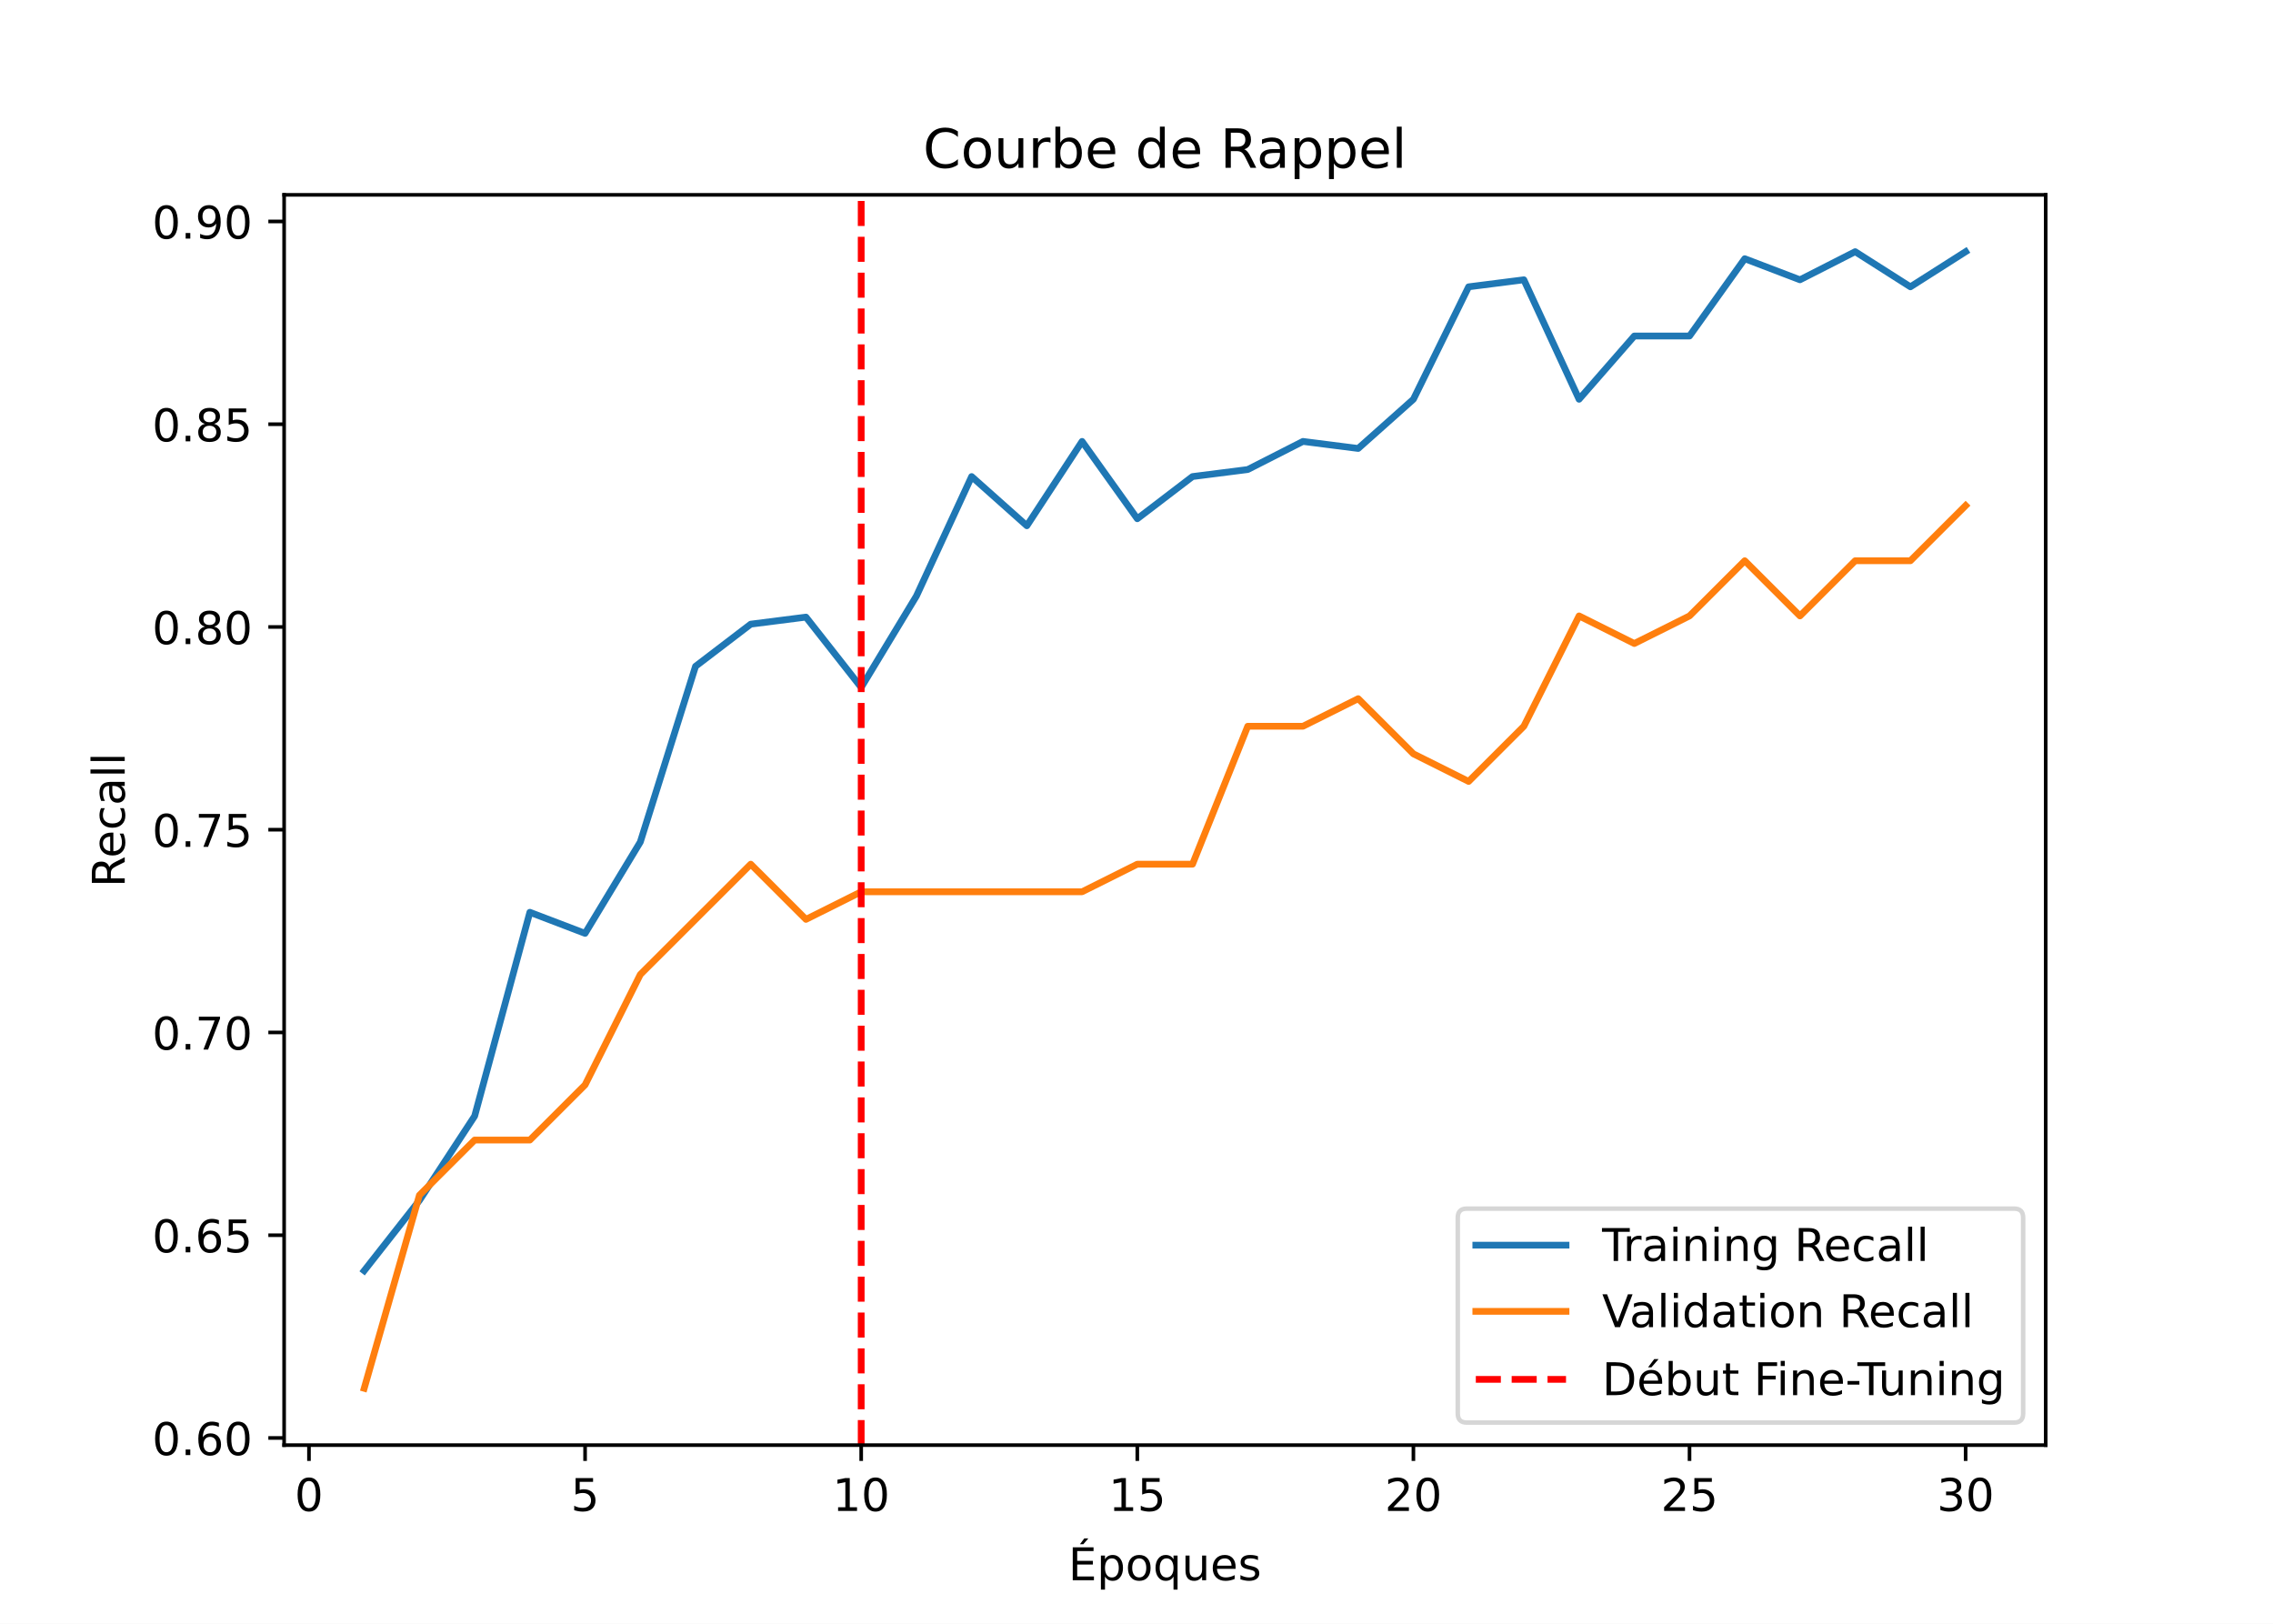
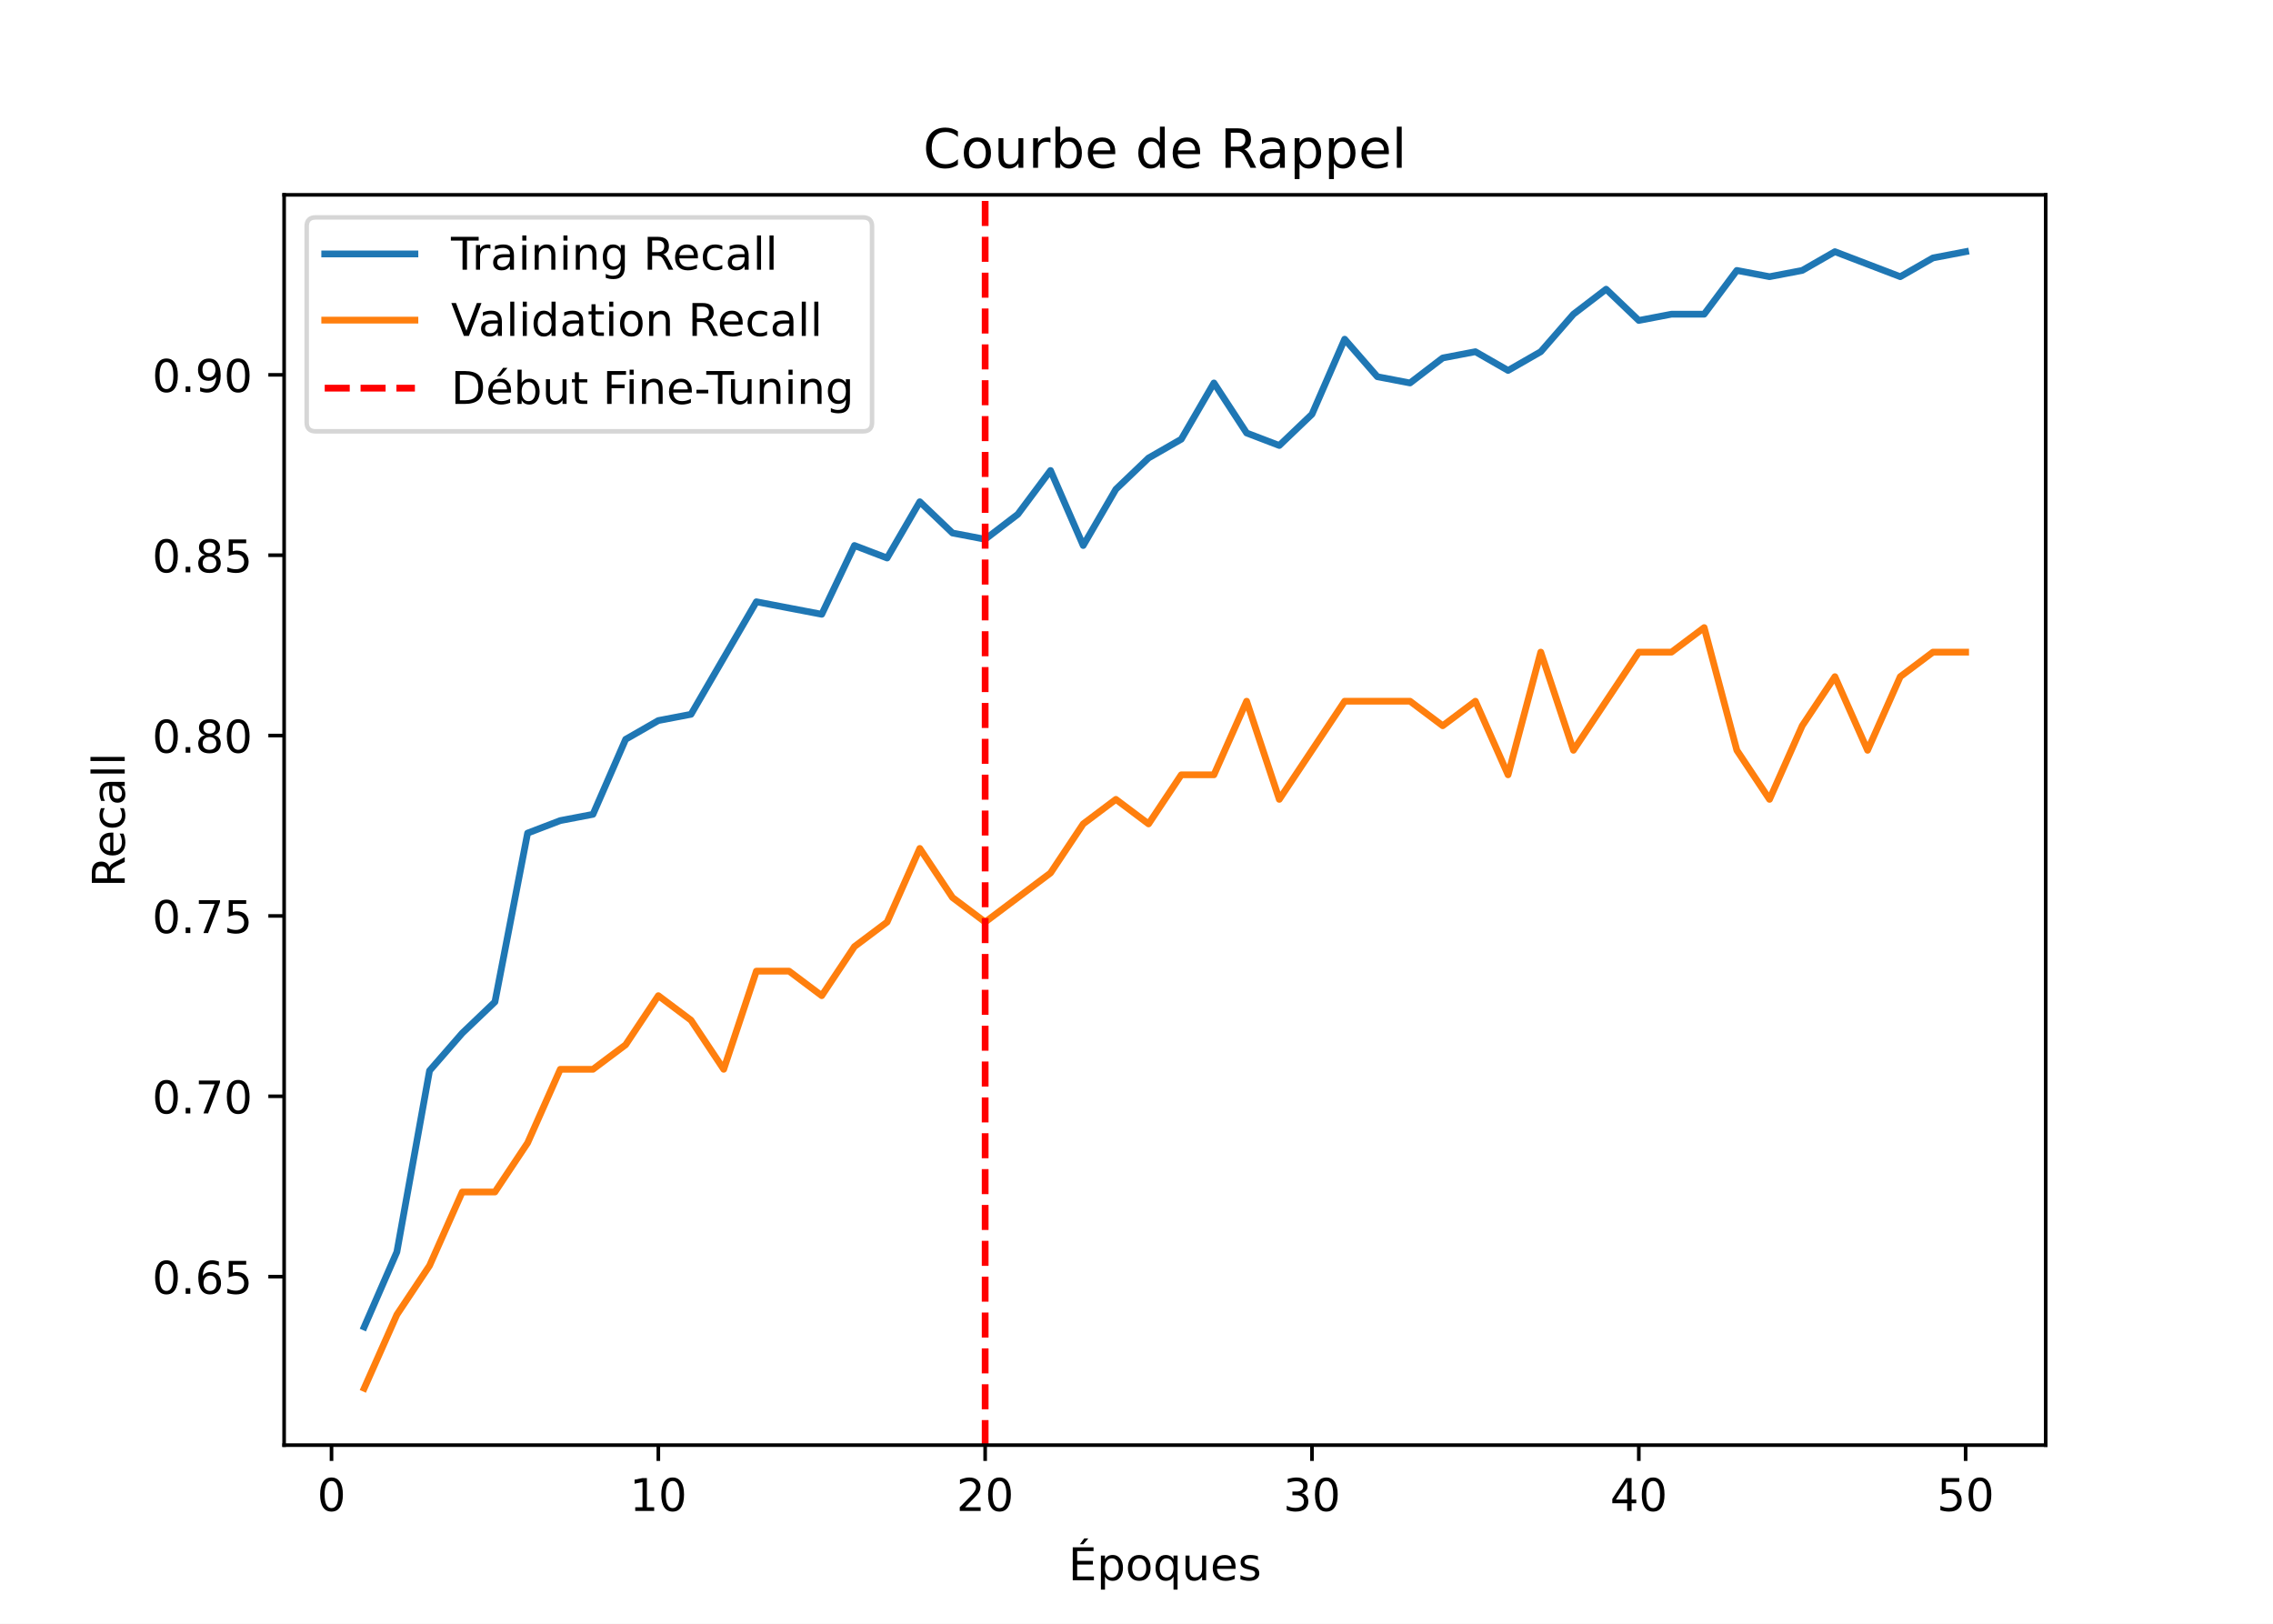
<svg xmlns="http://www.w3.org/2000/svg" xmlns:xlink="http://www.w3.org/1999/xlink" width="504pt" height="360pt" viewBox="0 0 504 360" version="1.1">
  <defs>
    <style type="text/css">*{stroke-linejoin: round; stroke-linecap: butt}</style>
  </defs>
  <g id="figure_1">
    <g id="patch_1">
      <path d="M 0 360  L 504 360  L 504 0  L 0 0  z " style="fill: #ffffff" />
    </g>
    <g id="axes_1">
      <g id="patch_2">
        <path d="M 63 320.4  L 453.6 320.4  L 453.6 43.2  L 63 43.2  z " style="fill: #ffffff" />
      </g>
      <g id="matplotlib.axis_1">
        <g id="xtick_1">
          <g id="line2d_1">
            <defs>
-               <path id="m2c946a1735" d="M 0 0  L 0 3.5  " style="stroke: #000000; stroke-width: 0.8" />
-             </defs>
-             <g>
-               <use xlink:href="#m2c946a1735" x="68.51" y="320.4" style="stroke: #000000; stroke-width: 0.8" />
+               <path id="mebde746420" d="M 0 0  L 0 3.5  " style="stroke: #000000; stroke-width: 0.8" />
+             </defs>
+             <g>
+               <use xlink:href="#mebde746420" x="73.508" y="320.4" style="stroke: #000000; stroke-width: 0.8" />
            </g>
          </g>
          <g id="text_1">
-             <g transform="translate(65.32878 334.9984) scale(0.1 -0.1)">
+             <g transform="translate(70.32654 334.9984) scale(0.1 -0.1)">
              <defs>
                <path id="DejaVuSans-30" d="M 2034 4250  Q 1547 4250 1301 3770  Q 1056 3291 1056 2328  Q 1056 1369 1301 889  Q 1547 409 2034 409  Q 2525 409 2770 889  Q 3016 1369 3016 2328  Q 3016 3291 2770 3770  Q 2525 4250 2034 4250  z M 2034 4750  Q 2819 4750 3233 4129  Q 3647 3509 3647 2328  Q 3647 1150 3233 529  Q 2819 -91 2034 -91  Q 1250 -91 836 529  Q 422 1150 422 2328  Q 422 3509 836 4129  Q 1250 4750 2034 4750  z " transform="scale(0.015625)" />
              </defs>
              <use xlink:href="#DejaVuSans-30" />
            </g>
          </g>
        </g>
        <g id="xtick_2">
          <g id="line2d_2">
            <g>
-               <use xlink:href="#m2c946a1735" x="129.733" y="320.4" style="stroke: #000000; stroke-width: 0.8" />
+               <use xlink:href="#mebde746420" x="145.975" y="320.4" style="stroke: #000000; stroke-width: 0.8" />
            </g>
          </g>
          <g id="text_2">
-             <g transform="translate(126.5514 334.9984) scale(0.1 -0.1)">
-               <defs>
-                 <path id="DejaVuSans-35" d="M 691 4666  L 3169 4666  L 3169 4134  L 1269 4134  L 1269 2991  Q 1406 3038 1543 3061  Q 1681 3084 1819 3084  Q 2600 3084 3056 2656  Q 3513 2228 3513 1497  Q 3513 744 3044 326  Q 2575 -91 1722 -91  Q 1428 -91 1123 -41  Q 819 9 494 109  L 494 744  Q 775 591 1075 516  Q 1375 441 1709 441  Q 2250 441 2565 725  Q 2881 1009 2881 1497  Q 2881 1984 2565 2268  Q 2250 2553 1709 2553  Q 1456 2553 1204 2497  Q 953 2441 691 2322  L 691 4666  z " transform="scale(0.015625)" />
-               </defs>
-               <use xlink:href="#DejaVuSans-35" />
+             <g transform="translate(139.6128 334.9984) scale(0.1 -0.1)">
+               <defs>
+                 <path id="DejaVuSans-31" d="M 794 531  L 1825 531  L 1825 4091  L 703 3866  L 703 4441  L 1819 4666  L 2450 4666  L 2450 531  L 3481 531  L 3481 0  L 794 0  L 794 531  z " transform="scale(0.015625)" />
+               </defs>
+               <use xlink:href="#DejaVuSans-31" />
+               <use xlink:href="#DejaVuSans-30" x="63.623" />
            </g>
          </g>
        </g>
        <g id="xtick_3">
          <g id="line2d_3">
            <g>
-               <use xlink:href="#m2c946a1735" x="190.955" y="320.4" style="stroke: #000000; stroke-width: 0.8" />
+               <use xlink:href="#mebde746420" x="218.443" y="320.4" style="stroke: #000000; stroke-width: 0.8" />
            </g>
          </g>
          <g id="text_3">
-             <g transform="translate(184.5927 334.9984) scale(0.1 -0.1)">
-               <defs>
-                 <path id="DejaVuSans-31" d="M 794 531  L 1825 531  L 1825 4091  L 703 3866  L 703 4441  L 1819 4666  L 2450 4666  L 2450 531  L 3481 531  L 3481 0  L 794 0  L 794 531  z " transform="scale(0.015625)" />
-               </defs>
-               <use xlink:href="#DejaVuSans-31" />
+             <g transform="translate(212.0804 334.9984) scale(0.1 -0.1)">
+               <defs>
+                 <path id="DejaVuSans-32" d="M 1228 531  L 3431 531  L 3431 0  L 469 0  L 469 531  Q 828 903 1448 1529  Q 2069 2156 2228 2338  Q 2531 2678 2651 2914  Q 2772 3150 2772 3378  Q 2772 3750 2511 3984  Q 2250 4219 1831 4219  Q 1534 4219 1204 4116  Q 875 4013 500 3803  L 500 4441  Q 881 4594 1212 4672  Q 1544 4750 1819 4750  Q 2544 4750 2975 4387  Q 3406 4025 3406 3419  Q 3406 3131 3298 2873  Q 3191 2616 2906 2266  Q 2828 2175 2409 1742  Q 1991 1309 1228 531  z " transform="scale(0.015625)" />
+               </defs>
+               <use xlink:href="#DejaVuSans-32" />
              <use xlink:href="#DejaVuSans-30" x="63.623" />
            </g>
          </g>
        </g>
        <g id="xtick_4">
          <g id="line2d_4">
            <g>
-               <use xlink:href="#m2c946a1735" x="252.178" y="320.4" style="stroke: #000000; stroke-width: 0.8" />
+               <use xlink:href="#mebde746420" x="290.91" y="320.4" style="stroke: #000000; stroke-width: 0.8" />
            </g>
          </g>
          <g id="text_4">
-             <g transform="translate(245.8152 334.9984) scale(0.1 -0.1)">
-               <use xlink:href="#DejaVuSans-31" />
-               <use xlink:href="#DejaVuSans-35" x="63.623" />
+             <g transform="translate(284.5479 334.9984) scale(0.1 -0.1)">
+               <defs>
+                 <path id="DejaVuSans-33" d="M 2597 2516  Q 3050 2419 3304 2112  Q 3559 1806 3559 1356  Q 3559 666 3084 287  Q 2609 -91 1734 -91  Q 1441 -91 1130 -33  Q 819 25 488 141  L 488 750  Q 750 597 1062 519  Q 1375 441 1716 441  Q 2309 441 2620 675  Q 2931 909 2931 1356  Q 2931 1769 2642 2001  Q 2353 2234 1838 2234  L 1294 2234  L 1294 2753  L 1863 2753  Q 2328 2753 2575 2939  Q 2822 3125 2822 3475  Q 2822 3834 2567 4026  Q 2313 4219 1838 4219  Q 1578 4219 1281 4162  Q 984 4106 628 3988  L 628 4550  Q 988 4650 1302 4700  Q 1616 4750 1894 4750  Q 2613 4750 3031 4423  Q 3450 4097 3450 3541  Q 3450 3153 3228 2886  Q 3006 2619 2597 2516  z " transform="scale(0.015625)" />
+               </defs>
+               <use xlink:href="#DejaVuSans-33" />
+               <use xlink:href="#DejaVuSans-30" x="63.623" />
            </g>
          </g>
        </g>
        <g id="xtick_5">
          <g id="line2d_5">
            <g>
-               <use xlink:href="#m2c946a1735" x="313.4" y="320.4" style="stroke: #000000; stroke-width: 0.8" />
+               <use xlink:href="#mebde746420" x="363.378" y="320.4" style="stroke: #000000; stroke-width: 0.8" />
            </g>
          </g>
          <g id="text_5">
-             <g transform="translate(307.0378 334.9984) scale(0.1 -0.1)">
-               <defs>
-                 <path id="DejaVuSans-32" d="M 1228 531  L 3431 531  L 3431 0  L 469 0  L 469 531  Q 828 903 1448 1529  Q 2069 2156 2228 2338  Q 2531 2678 2651 2914  Q 2772 3150 2772 3378  Q 2772 3750 2511 3984  Q 2250 4219 1831 4219  Q 1534 4219 1204 4116  Q 875 4013 500 3803  L 500 4441  Q 881 4594 1212 4672  Q 1544 4750 1819 4750  Q 2544 4750 2975 4387  Q 3406 4025 3406 3419  Q 3406 3131 3298 2873  Q 3191 2616 2906 2266  Q 2828 2175 2409 1742  Q 1991 1309 1228 531  z " transform="scale(0.015625)" />
-               </defs>
-               <use xlink:href="#DejaVuSans-32" />
+             <g transform="translate(357.0154 334.9984) scale(0.1 -0.1)">
+               <defs>
+                 <path id="DejaVuSans-34" d="M 2419 4116  L 825 1625  L 2419 1625  L 2419 4116  z M 2253 4666  L 3047 4666  L 3047 1625  L 3713 1625  L 3713 1100  L 3047 1100  L 3047 0  L 2419 0  L 2419 1100  L 313 1100  L 313 1709  L 2253 4666  z " transform="scale(0.015625)" />
+               </defs>
+               <use xlink:href="#DejaVuSans-34" />
              <use xlink:href="#DejaVuSans-30" x="63.623" />
            </g>
          </g>
        </g>
        <g id="xtick_6">
          <g id="line2d_6">
            <g>
-               <use xlink:href="#m2c946a1735" x="374.623" y="320.4" style="stroke: #000000; stroke-width: 0.8" />
+               <use xlink:href="#mebde746420" x="435.845" y="320.4" style="stroke: #000000; stroke-width: 0.8" />
            </g>
          </g>
          <g id="text_6">
-             <g transform="translate(368.2604 334.9984) scale(0.1 -0.1)">
-               <use xlink:href="#DejaVuSans-32" />
-               <use xlink:href="#DejaVuSans-35" x="63.623" />
-             </g>
-           </g>
-         </g>
-         <g id="xtick_7">
-           <g id="line2d_7">
-             <g>
-               <use xlink:href="#m2c946a1735" x="435.845" y="320.4" style="stroke: #000000; stroke-width: 0.8" />
-             </g>
-           </g>
-           <g id="text_7">
            <g transform="translate(429.483 334.9984) scale(0.1 -0.1)">
              <defs>
-                 <path id="DejaVuSans-33" d="M 2597 2516  Q 3050 2419 3304 2112  Q 3559 1806 3559 1356  Q 3559 666 3084 287  Q 2609 -91 1734 -91  Q 1441 -91 1130 -33  Q 819 25 488 141  L 488 750  Q 750 597 1062 519  Q 1375 441 1716 441  Q 2309 441 2620 675  Q 2931 909 2931 1356  Q 2931 1769 2642 2001  Q 2353 2234 1838 2234  L 1294 2234  L 1294 2753  L 1863 2753  Q 2328 2753 2575 2939  Q 2822 3125 2822 3475  Q 2822 3834 2567 4026  Q 2313 4219 1838 4219  Q 1578 4219 1281 4162  Q 984 4106 628 3988  L 628 4550  Q 988 4650 1302 4700  Q 1616 4750 1894 4750  Q 2613 4750 3031 4423  Q 3450 4097 3450 3541  Q 3450 3153 3228 2886  Q 3006 2619 2597 2516  z " transform="scale(0.015625)" />
-               </defs>
-               <use xlink:href="#DejaVuSans-33" />
+                 <path id="DejaVuSans-35" d="M 691 4666  L 3169 4666  L 3169 4134  L 1269 4134  L 1269 2991  Q 1406 3038 1543 3061  Q 1681 3084 1819 3084  Q 2600 3084 3056 2656  Q 3513 2228 3513 1497  Q 3513 744 3044 326  Q 2575 -91 1722 -91  Q 1428 -91 1123 -41  Q 819 9 494 109  L 494 744  Q 775 591 1075 516  Q 1375 441 1709 441  Q 2250 441 2565 725  Q 2881 1009 2881 1497  Q 2881 1984 2565 2268  Q 2250 2553 1709 2553  Q 1456 2553 1204 2497  Q 953 2441 691 2322  L 691 4666  z " transform="scale(0.015625)" />
+               </defs>
+               <use xlink:href="#DejaVuSans-35" />
              <use xlink:href="#DejaVuSans-30" x="63.623" />
            </g>
          </g>
        </g>
-         <g id="text_8">
+         <g id="text_7">
          <g transform="translate(236.8828 350.3516) scale(0.1 -0.1)">
            <defs>
              <path id="DejaVuSans-c9" d="M 628 4666  L 3578 4666  L 3578 4134  L 1259 4134  L 1259 2753  L 3481 2753  L 3481 2222  L 1259 2222  L 1259 531  L 3634 531  L 3634 0  L 628 0  L 628 4666  z M 2266 5935  L 2844 5935  L 2131 5110  L 1653 5110  L 2266 5935  z " transform="scale(0.015625)" />
              <path id="DejaVuSans-70" d="M 1159 525  L 1159 -1331  L 581 -1331  L 581 3500  L 1159 3500  L 1159 2969  Q 1341 3281 1617 3432  Q 1894 3584 2278 3584  Q 2916 3584 3314 3078  Q 3713 2572 3713 1747  Q 3713 922 3314 415  Q 2916 -91 2278 -91  Q 1894 -91 1617 61  Q 1341 213 1159 525  z M 3116 1747  Q 3116 2381 2855 2742  Q 2594 3103 2138 3103  Q 1681 3103 1420 2742  Q 1159 2381 1159 1747  Q 1159 1113 1420 752  Q 1681 391 2138 391  Q 2594 391 2855 752  Q 3116 1113 3116 1747  z " transform="scale(0.015625)" />
              <path id="DejaVuSans-6f" d="M 1959 3097  Q 1497 3097 1228 2736  Q 959 2375 959 1747  Q 959 1119 1226 758  Q 1494 397 1959 397  Q 2419 397 2687 759  Q 2956 1122 2956 1747  Q 2956 2369 2687 2733  Q 2419 3097 1959 3097  z M 1959 3584  Q 2709 3584 3137 3096  Q 3566 2609 3566 1747  Q 3566 888 3137 398  Q 2709 -91 1959 -91  Q 1206 -91 779 398  Q 353 888 353 1747  Q 353 2609 779 3096  Q 1206 3584 1959 3584  z " transform="scale(0.015625)" />
              <path id="DejaVuSans-71" d="M 947 1747  Q 947 1113 1208 752  Q 1469 391 1925 391  Q 2381 391 2643 752  Q 2906 1113 2906 1747  Q 2906 2381 2643 2742  Q 2381 3103 1925 3103  Q 1469 3103 1208 2742  Q 947 2381 947 1747  z M 2906 525  Q 2725 213 2448 61  Q 2172 -91 1784 -91  Q 1150 -91 751 415  Q 353 922 353 1747  Q 353 2572 751 3078  Q 1150 3584 1784 3584  Q 2172 3584 2448 3432  Q 2725 3281 2906 2969  L 2906 3500  L 3481 3500  L 3481 -1331  L 2906 -1331  L 2906 525  z " transform="scale(0.015625)" />
              <path id="DejaVuSans-75" d="M 544 1381  L 544 3500  L 1119 3500  L 1119 1403  Q 1119 906 1312 657  Q 1506 409 1894 409  Q 2359 409 2629 706  Q 2900 1003 2900 1516  L 2900 3500  L 3475 3500  L 3475 0  L 2900 0  L 2900 538  Q 2691 219 2414 64  Q 2138 -91 1772 -91  Q 1169 -91 856 284  Q 544 659 544 1381  z M 1991 3584  L 1991 3584  z " transform="scale(0.015625)" />
              <path id="DejaVuSans-65" d="M 3597 1894  L 3597 1613  L 953 1613  Q 991 1019 1311 708  Q 1631 397 2203 397  Q 2534 397 2845 478  Q 3156 559 3463 722  L 3463 178  Q 3153 47 2828 -22  Q 2503 -91 2169 -91  Q 1331 -91 842 396  Q 353 884 353 1716  Q 353 2575 817 3079  Q 1281 3584 2069 3584  Q 2775 3584 3186 3129  Q 3597 2675 3597 1894  z M 3022 2063  Q 3016 2534 2758 2815  Q 2500 3097 2075 3097  Q 1594 3097 1305 2825  Q 1016 2553 972 2059  L 3022 2063  z " transform="scale(0.015625)" />
              <path id="DejaVuSans-73" d="M 2834 3397  L 2834 2853  Q 2591 2978 2328 3040  Q 2066 3103 1784 3103  Q 1356 3103 1142 2972  Q 928 2841 928 2578  Q 928 2378 1081 2264  Q 1234 2150 1697 2047  L 1894 2003  Q 2506 1872 2764 1633  Q 3022 1394 3022 966  Q 3022 478 2636 193  Q 2250 -91 1575 -91  Q 1294 -91 989 -36  Q 684 19 347 128  L 347 722  Q 666 556 975 473  Q 1284 391 1588 391  Q 1994 391 2212 530  Q 2431 669 2431 922  Q 2431 1156 2273 1281  Q 2116 1406 1581 1522  L 1381 1569  Q 847 1681 609 1914  Q 372 2147 372 2553  Q 372 3047 722 3315  Q 1072 3584 1716 3584  Q 2034 3584 2315 3537  Q 2597 3491 2834 3397  z " transform="scale(0.015625)" />
            </defs>
            <use xlink:href="#DejaVuSans-c9" />
            <use xlink:href="#DejaVuSans-70" x="63.184" />
            <use xlink:href="#DejaVuSans-6f" x="126.66" />
            <use xlink:href="#DejaVuSans-71" x="187.842" />
            <use xlink:href="#DejaVuSans-75" x="251.318" />
            <use xlink:href="#DejaVuSans-65" x="314.697" />
            <use xlink:href="#DejaVuSans-73" x="376.221" />
          </g>
        </g>
      </g>
      <g id="matplotlib.axis_2">
        <g id="ytick_1">
-           <g id="line2d_8">
-             <defs>
-               <path id="m412e6e3a4e" d="M 0 0  L -3.5 0  " style="stroke: #000000; stroke-width: 0.8" />
-             </defs>
-             <g>
-               <use xlink:href="#m412e6e3a4e" x="63" y="318.809" style="stroke: #000000; stroke-width: 0.8" />
-             </g>
-           </g>
-           <g id="text_9">
-             <g transform="translate(33.73438 322.6077) scale(0.1 -0.1)">
+           <g id="line2d_7">
+             <defs>
+               <path id="m50c2c1eaed" d="M 0 0  L -3.5 0  " style="stroke: #000000; stroke-width: 0.8" />
+             </defs>
+             <g>
+               <use xlink:href="#m50c2c1eaed" x="63" y="283.046" style="stroke: #000000; stroke-width: 0.8" />
+             </g>
+           </g>
+           <g id="text_8">
+             <g transform="translate(33.73438 286.8448) scale(0.1 -0.1)">
              <defs>
                <path id="DejaVuSans-2e" d="M 684 794  L 1344 794  L 1344 0  L 684 0  L 684 794  z " transform="scale(0.015625)" />
                <path id="DejaVuSans-36" d="M 2113 2584  Q 1688 2584 1439 2293  Q 1191 2003 1191 1497  Q 1191 994 1439 701  Q 1688 409 2113 409  Q 2538 409 2786 701  Q 3034 994 3034 1497  Q 3034 2003 2786 2293  Q 2538 2584 2113 2584  z M 3366 4563  L 3366 3988  Q 3128 4100 2886 4159  Q 2644 4219 2406 4219  Q 1781 4219 1451 3797  Q 1122 3375 1075 2522  Q 1259 2794 1537 2939  Q 1816 3084 2150 3084  Q 2853 3084 3261 2657  Q 3669 2231 3669 1497  Q 3669 778 3244 343  Q 2819 -91 2113 -91  Q 1303 -91 875 529  Q 447 1150 447 2328  Q 447 3434 972 4092  Q 1497 4750 2381 4750  Q 2619 4750 2861 4703  Q 3103 4656 3366 4563  z " transform="scale(0.015625)" />
              </defs>
              <use xlink:href="#DejaVuSans-30" />
              <use xlink:href="#DejaVuSans-2e" x="63.623" />
              <use xlink:href="#DejaVuSans-36" x="95.41" />
-               <use xlink:href="#DejaVuSans-30" x="159.033" />
+               <use xlink:href="#DejaVuSans-35" x="159.033" />
            </g>
          </g>
        </g>
        <g id="ytick_2">
-           <g id="line2d_9">
-             <g>
-               <use xlink:href="#m412e6e3a4e" x="63" y="273.857" style="stroke: #000000; stroke-width: 0.8" />
-             </g>
-           </g>
-           <g id="text_10">
-             <g transform="translate(33.73438 277.6563) scale(0.1 -0.1)">
-               <use xlink:href="#DejaVuSans-30" />
-               <use xlink:href="#DejaVuSans-2e" x="63.623" />
-               <use xlink:href="#DejaVuSans-36" x="95.41" />
-               <use xlink:href="#DejaVuSans-35" x="159.033" />
-             </g>
-           </g>
-         </g>
-         <g id="ytick_3">
-           <g id="line2d_10">
-             <g>
-               <use xlink:href="#m412e6e3a4e" x="63" y="228.906" style="stroke: #000000; stroke-width: 0.8" />
-             </g>
-           </g>
-           <g id="text_11">
-             <g transform="translate(33.73438 232.7049) scale(0.1 -0.1)">
+           <g id="line2d_8">
+             <g>
+               <use xlink:href="#m50c2c1eaed" x="63" y="243.058" style="stroke: #000000; stroke-width: 0.8" />
+             </g>
+           </g>
+           <g id="text_9">
+             <g transform="translate(33.73438 246.8567) scale(0.1 -0.1)">
              <defs>
                <path id="DejaVuSans-37" d="M 525 4666  L 3525 4666  L 3525 4397  L 1831 0  L 1172 0  L 2766 4134  L 525 4134  L 525 4666  z " transform="scale(0.015625)" />
              </defs>
              <use xlink:href="#DejaVuSans-30" />
              <use xlink:href="#DejaVuSans-2e" x="63.623" />
              <use xlink:href="#DejaVuSans-37" x="95.41" />
              <use xlink:href="#DejaVuSans-30" x="159.033" />
            </g>
          </g>
        </g>
-         <g id="ytick_4">
-           <g id="line2d_11">
-             <g>
-               <use xlink:href="#m412e6e3a4e" x="63" y="183.954" style="stroke: #000000; stroke-width: 0.8" />
-             </g>
-           </g>
-           <g id="text_12">
-             <g transform="translate(33.73438 187.7535) scale(0.1 -0.1)">
+         <g id="ytick_3">
+           <g id="line2d_9">
+             <g>
+               <use xlink:href="#m50c2c1eaed" x="63" y="203.07" style="stroke: #000000; stroke-width: 0.8" />
+             </g>
+           </g>
+           <g id="text_10">
+             <g transform="translate(33.73438 206.8687) scale(0.1 -0.1)">
              <use xlink:href="#DejaVuSans-30" />
              <use xlink:href="#DejaVuSans-2e" x="63.623" />
              <use xlink:href="#DejaVuSans-37" x="95.41" />
              <use xlink:href="#DejaVuSans-35" x="159.033" />
            </g>
          </g>
        </g>
-         <g id="ytick_5">
-           <g id="line2d_12">
-             <g>
-               <use xlink:href="#m412e6e3a4e" x="63" y="139.003" style="stroke: #000000; stroke-width: 0.8" />
-             </g>
-           </g>
-           <g id="text_13">
-             <g transform="translate(33.73438 142.8022) scale(0.1 -0.1)">
+         <g id="ytick_4">
+           <g id="line2d_10">
+             <g>
+               <use xlink:href="#m50c2c1eaed" x="63" y="163.082" style="stroke: #000000; stroke-width: 0.8" />
+             </g>
+           </g>
+           <g id="text_11">
+             <g transform="translate(33.73438 166.8807) scale(0.1 -0.1)">
              <defs>
                <path id="DejaVuSans-38" d="M 2034 2216  Q 1584 2216 1326 1975  Q 1069 1734 1069 1313  Q 1069 891 1326 650  Q 1584 409 2034 409  Q 2484 409 2743 651  Q 3003 894 3003 1313  Q 3003 1734 2745 1975  Q 2488 2216 2034 2216  z M 1403 2484  Q 997 2584 770 2862  Q 544 3141 544 3541  Q 544 4100 942 4425  Q 1341 4750 2034 4750  Q 2731 4750 3128 4425  Q 3525 4100 3525 3541  Q 3525 3141 3298 2862  Q 3072 2584 2669 2484  Q 3125 2378 3379 2068  Q 3634 1759 3634 1313  Q 3634 634 3220 271  Q 2806 -91 2034 -91  Q 1263 -91 848 271  Q 434 634 434 1313  Q 434 1759 690 2068  Q 947 2378 1403 2484  z M 1172 3481  Q 1172 3119 1398 2916  Q 1625 2713 2034 2713  Q 2441 2713 2670 2916  Q 2900 3119 2900 3481  Q 2900 3844 2670 4047  Q 2441 4250 2034 4250  Q 1625 4250 1398 4047  Q 1172 3844 1172 3481  z " transform="scale(0.015625)" />
              </defs>
              <use xlink:href="#DejaVuSans-30" />
              <use xlink:href="#DejaVuSans-2e" x="63.623" />
              <use xlink:href="#DejaVuSans-38" x="95.41" />
              <use xlink:href="#DejaVuSans-30" x="159.033" />
            </g>
          </g>
        </g>
-         <g id="ytick_6">
-           <g id="line2d_13">
-             <g>
-               <use xlink:href="#m412e6e3a4e" x="63" y="94.052" style="stroke: #000000; stroke-width: 0.8" />
-             </g>
-           </g>
-           <g id="text_14">
-             <g transform="translate(33.73438 97.85076) scale(0.1 -0.1)">
+         <g id="ytick_5">
+           <g id="line2d_11">
+             <g>
+               <use xlink:href="#m50c2c1eaed" x="63" y="123.094" style="stroke: #000000; stroke-width: 0.8" />
+             </g>
+           </g>
+           <g id="text_12">
+             <g transform="translate(33.73438 126.8927) scale(0.1 -0.1)">
              <use xlink:href="#DejaVuSans-30" />
              <use xlink:href="#DejaVuSans-2e" x="63.623" />
              <use xlink:href="#DejaVuSans-38" x="95.41" />
              <use xlink:href="#DejaVuSans-35" x="159.033" />
            </g>
          </g>
        </g>
-         <g id="ytick_7">
-           <g id="line2d_14">
-             <g>
-               <use xlink:href="#m412e6e3a4e" x="63" y="49.1" style="stroke: #000000; stroke-width: 0.8" />
-             </g>
-           </g>
-           <g id="text_15">
-             <g transform="translate(33.73438 52.89936) scale(0.1 -0.1)">
+         <g id="ytick_6">
+           <g id="line2d_12">
+             <g>
+               <use xlink:href="#m50c2c1eaed" x="63" y="83.106" style="stroke: #000000; stroke-width: 0.8" />
+             </g>
+           </g>
+           <g id="text_13">
+             <g transform="translate(33.73438 86.90472) scale(0.1 -0.1)">
              <defs>
                <path id="DejaVuSans-39" d="M 703 97  L 703 672  Q 941 559 1184 500  Q 1428 441 1663 441  Q 2288 441 2617 861  Q 2947 1281 2994 2138  Q 2813 1869 2534 1725  Q 2256 1581 1919 1581  Q 1219 1581 811 2004  Q 403 2428 403 3163  Q 403 3881 828 4315  Q 1253 4750 1959 4750  Q 2769 4750 3195 4129  Q 3622 3509 3622 2328  Q 3622 1225 3098 567  Q 2575 -91 1691 -91  Q 1453 -91 1209 -44  Q 966 3 703 97  z M 1959 2075  Q 2384 2075 2632 2365  Q 2881 2656 2881 3163  Q 2881 3666 2632 3958  Q 2384 4250 1959 4250  Q 1534 4250 1286 3958  Q 1038 3666 1038 3163  Q 1038 2656 1286 2365  Q 1534 2075 1959 2075  z " transform="scale(0.015625)" />
              </defs>
              <use xlink:href="#DejaVuSans-30" />
              <use xlink:href="#DejaVuSans-2e" x="63.623" />
              <use xlink:href="#DejaVuSans-39" x="95.41" />
              <use xlink:href="#DejaVuSans-30" x="159.033" />
            </g>
          </g>
        </g>
-         <g id="text_16">
+         <g id="text_14">
          <g transform="translate(27.65469 196.7172) rotate(-90) scale(0.1 -0.1)">
            <defs>
              <path id="DejaVuSans-52" d="M 2841 2188  Q 3044 2119 3236 1894  Q 3428 1669 3622 1275  L 4263 0  L 3584 0  L 2988 1197  Q 2756 1666 2539 1819  Q 2322 1972 1947 1972  L 1259 1972  L 1259 0  L 628 0  L 628 4666  L 2053 4666  Q 2853 4666 3247 4331  Q 3641 3997 3641 3322  Q 3641 2881 3436 2590  Q 3231 2300 2841 2188  z M 1259 4147  L 1259 2491  L 2053 2491  Q 2509 2491 2742 2702  Q 2975 2913 2975 3322  Q 2975 3731 2742 3939  Q 2509 4147 2053 4147  L 1259 4147  z " transform="scale(0.015625)" />
              <path id="DejaVuSans-63" d="M 3122 3366  L 3122 2828  Q 2878 2963 2633 3030  Q 2388 3097 2138 3097  Q 1578 3097 1268 2742  Q 959 2388 959 1747  Q 959 1106 1268 751  Q 1578 397 2138 397  Q 2388 397 2633 464  Q 2878 531 3122 666  L 3122 134  Q 2881 22 2623 -34  Q 2366 -91 2075 -91  Q 1284 -91 818 406  Q 353 903 353 1747  Q 353 2603 823 3093  Q 1294 3584 2113 3584  Q 2378 3584 2631 3529  Q 2884 3475 3122 3366  z " transform="scale(0.015625)" />
              <path id="DejaVuSans-61" d="M 2194 1759  Q 1497 1759 1228 1600  Q 959 1441 959 1056  Q 959 750 1161 570  Q 1363 391 1709 391  Q 2188 391 2477 730  Q 2766 1069 2766 1631  L 2766 1759  L 2194 1759  z M 3341 1997  L 3341 0  L 2766 0  L 2766 531  Q 2569 213 2275 61  Q 1981 -91 1556 -91  Q 1019 -91 701 211  Q 384 513 384 1019  Q 384 1609 779 1909  Q 1175 2209 1959 2209  L 2766 2209  L 2766 2266  Q 2766 2663 2505 2880  Q 2244 3097 1772 3097  Q 1472 3097 1187 3025  Q 903 2953 641 2809  L 641 3341  Q 956 3463 1253 3523  Q 1550 3584 1831 3584  Q 2591 3584 2966 3190  Q 3341 2797 3341 1997  z " transform="scale(0.015625)" />
              <path id="DejaVuSans-6c" d="M 603 4863  L 1178 4863  L 1178 0  L 603 0  L 603 4863  z " transform="scale(0.015625)" />
            </defs>
            <use xlink:href="#DejaVuSans-52" />
            <use xlink:href="#DejaVuSans-65" x="64.982" />
            <use xlink:href="#DejaVuSans-63" x="126.506" />
            <use xlink:href="#DejaVuSans-61" x="181.486" />
            <use xlink:href="#DejaVuSans-6c" x="242.766" />
            <use xlink:href="#DejaVuSans-6c" x="270.549" />
          </g>
        </g>
      </g>
+       <g id="line2d_13">
+         <path d="M 80.755 294.203  L 88.001 277.571  L 95.248 237.375  L 102.495 229.058  L 109.742 222.128  L 116.988 184.704  L 124.235 181.932  L 131.482 180.546  L 138.729 163.913  L 145.975 159.755  L 153.222 158.369  L 160.469 145.894  L 167.716 133.42  L 174.962 134.806  L 182.209 136.192  L 189.456 120.945  L 196.703 123.717  L 203.949 111.243  L 211.196 118.173  L 218.443 119.559  L 225.69 114.015  L 232.936 104.312  L 240.183 120.945  L 247.43 108.471  L 254.677 101.54  L 261.923 97.382  L 269.17 84.907  L 276.417 95.996  L 283.664 98.768  L 290.91 91.838  L 298.157 75.205  L 305.404 83.521  L 312.651 84.907  L 319.897 79.363  L 327.144 77.977  L 334.391 82.135  L 341.638 77.977  L 348.884 69.661  L 356.131 64.116  L 363.378 71.047  L 370.625 69.661  L 377.871 69.661  L 385.118 59.958  L 392.365 61.344  L 399.612 59.958  L 406.858 55.8  L 414.105 58.572  L 421.352 61.344  L 428.599 57.186  L 435.845 55.8  " clip-path="url(#pe57f6b224c)" style="fill: none; stroke: #1f77b4; stroke-width: 1.5; stroke-linecap: square" />
+       </g>
+       <g id="line2d_14">
+         <path d="M 80.755 307.8  L 88.001 291.478  L 95.248 280.597  L 102.495 264.276  L 109.742 264.276  L 116.988 253.395  L 124.235 237.073  L 131.482 237.073  L 138.729 231.632  L 145.975 220.751  L 153.222 226.192  L 160.469 237.073  L 167.716 215.311  L 174.962 215.311  L 182.209 220.751  L 189.456 209.87  L 196.703 204.43  L 203.949 188.108  L 211.196 198.989  L 218.443 204.43  L 225.69 198.989  L 232.936 193.549  L 240.183 182.667  L 247.43 177.227  L 254.677 182.667  L 261.923 171.786  L 269.17 171.786  L 276.417 155.465  L 283.664 177.227  L 290.91 166.346  L 298.157 155.465  L 305.404 155.465  L 312.651 155.465  L 319.897 160.905  L 327.144 155.465  L 334.391 171.786  L 341.638 144.584  L 348.884 166.346  L 356.131 155.465  L 363.378 144.584  L 370.625 144.584  L 377.871 139.143  L 385.118 166.346  L 392.365 177.227  L 399.612 160.905  L 406.858 150.024  L 414.105 166.346  L 421.352 150.024  L 428.599 144.584  L 435.845 144.584  " clip-path="url(#pe57f6b224c)" style="fill: none; stroke: #ff7f0e; stroke-width: 1.5; stroke-linecap: square" />
+       </g>
      <g id="line2d_15">
-         <path d="M 80.755 281.726  L 92.999 266.144  L 105.244 247.447  L 117.488 202.262  L 129.733 206.936  L 141.977 186.681  L 154.222 147.728  L 166.466 138.38  L 178.711 136.822  L 190.955 152.403  L 203.2 132.147  L 215.444 105.659  L 227.689 116.566  L 239.933 97.869  L 252.178 115.008  L 264.422 105.659  L 276.667 104.101  L 288.911 97.869  L 301.156 99.427  L 313.4 88.52  L 325.645 63.591  L 337.889 62.032  L 350.134 88.52  L 362.378 74.497  L 374.623 74.497  L 386.867 57.358  L 399.112 62.032  L 411.356 55.8  L 423.601 63.591  L 435.845 55.8  " clip-path="url(#p75377b1d16)" style="fill: none; stroke: #1f77b4; stroke-width: 1.5; stroke-linecap: square" />
-       </g>
-       <g id="line2d_16">
-         <path d="M 80.755 307.8  L 92.999 264.989  L 105.244 252.758  L 117.488 252.758  L 129.733 240.526  L 141.977 216.062  L 154.222 203.831  L 166.466 191.599  L 178.711 203.831  L 190.955 197.715  L 203.2 197.715  L 215.444 197.715  L 227.689 197.715  L 239.933 197.715  L 252.178 191.599  L 264.422 191.599  L 276.667 161.02  L 288.911 161.02  L 301.156 154.904  L 313.4 167.136  L 325.645 173.252  L 337.889 161.02  L 350.134 136.557  L 362.378 142.672  L 374.623 136.557  L 386.867 124.325  L 399.112 136.557  L 411.356 124.325  L 423.601 124.325  L 435.845 112.093  " clip-path="url(#p75377b1d16)" style="fill: none; stroke: #ff7f0e; stroke-width: 1.5; stroke-linecap: square" />
-       </g>
-       <g id="line2d_17">
-         <path d="M 190.955 320.4  L 190.955 43.2  " clip-path="url(#p75377b1d16)" style="fill: none; stroke-dasharray: 5.55,2.4; stroke-dashoffset: 0; stroke: #ff0000; stroke-width: 1.5" />
+         <path d="M 218.443 320.4  L 218.443 43.2  " clip-path="url(#pe57f6b224c)" style="fill: none; stroke-dasharray: 5.55,2.4; stroke-dashoffset: 0; stroke: #ff0000; stroke-width: 1.5" />
      </g>
      <g id="patch_3">
        <path d="M 63 320.4  L 63 43.2  " style="fill: none; stroke: #000000; stroke-width: 0.8; stroke-linejoin: miter; stroke-linecap: square" />
      </g>
      <g id="patch_4">
        <path d="M 453.6 320.4  L 453.6 43.2  " style="fill: none; stroke: #000000; stroke-width: 0.8; stroke-linejoin: miter; stroke-linecap: square" />
      </g>
      <g id="patch_5">
        <path d="M 63 320.4  L 453.6 320.4  " style="fill: none; stroke: #000000; stroke-width: 0.8; stroke-linejoin: miter; stroke-linecap: square" />
      </g>
      <g id="patch_6">
        <path d="M 63 43.2  L 453.6 43.2  " style="fill: none; stroke: #000000; stroke-width: 0.8; stroke-linejoin: miter; stroke-linecap: square" />
      </g>
-       <g id="text_17">
+       <g id="text_15">
        <g transform="translate(204.6666 37.2) scale(0.12 -0.12)">
          <defs>
            <path id="DejaVuSans-43" d="M 4122 4306  L 4122 3641  Q 3803 3938 3442 4084  Q 3081 4231 2675 4231  Q 1875 4231 1450 3742  Q 1025 3253 1025 2328  Q 1025 1406 1450 917  Q 1875 428 2675 428  Q 3081 428 3442 575  Q 3803 722 4122 1019  L 4122 359  Q 3791 134 3420 21  Q 3050 -91 2638 -91  Q 1578 -91 968 557  Q 359 1206 359 2328  Q 359 3453 968 4101  Q 1578 4750 2638 4750  Q 3056 4750 3426 4639  Q 3797 4528 4122 4306  z " transform="scale(0.015625)" />
            <path id="DejaVuSans-72" d="M 2631 2963  Q 2534 3019 2420 3045  Q 2306 3072 2169 3072  Q 1681 3072 1420 2755  Q 1159 2438 1159 1844  L 1159 0  L 581 0  L 581 3500  L 1159 3500  L 1159 2956  Q 1341 3275 1631 3429  Q 1922 3584 2338 3584  Q 2397 3584 2469 3576  Q 2541 3569 2628 3553  L 2631 2963  z " transform="scale(0.015625)" />
            <path id="DejaVuSans-62" d="M 3116 1747  Q 3116 2381 2855 2742  Q 2594 3103 2138 3103  Q 1681 3103 1420 2742  Q 1159 2381 1159 1747  Q 1159 1113 1420 752  Q 1681 391 2138 391  Q 2594 391 2855 752  Q 3116 1113 3116 1747  z M 1159 2969  Q 1341 3281 1617 3432  Q 1894 3584 2278 3584  Q 2916 3584 3314 3078  Q 3713 2572 3713 1747  Q 3713 922 3314 415  Q 2916 -91 2278 -91  Q 1894 -91 1617 61  Q 1341 213 1159 525  L 1159 0  L 581 0  L 581 4863  L 1159 4863  L 1159 2969  z " transform="scale(0.015625)" />
            <path id="DejaVuSans-20" transform="scale(0.015625)" />
            <path id="DejaVuSans-64" d="M 2906 2969  L 2906 4863  L 3481 4863  L 3481 0  L 2906 0  L 2906 525  Q 2725 213 2448 61  Q 2172 -91 1784 -91  Q 1150 -91 751 415  Q 353 922 353 1747  Q 353 2572 751 3078  Q 1150 3584 1784 3584  Q 2172 3584 2448 3432  Q 2725 3281 2906 2969  z M 947 1747  Q 947 1113 1208 752  Q 1469 391 1925 391  Q 2381 391 2643 752  Q 2906 1113 2906 1747  Q 2906 2381 2643 2742  Q 2381 3103 1925 3103  Q 1469 3103 1208 2742  Q 947 2381 947 1747  z " transform="scale(0.015625)" />
          </defs>
          <use xlink:href="#DejaVuSans-43" />
          <use xlink:href="#DejaVuSans-6f" x="69.824" />
          <use xlink:href="#DejaVuSans-75" x="131.006" />
          <use xlink:href="#DejaVuSans-72" x="194.385" />
          <use xlink:href="#DejaVuSans-62" x="235.498" />
          <use xlink:href="#DejaVuSans-65" x="298.975" />
          <use xlink:href="#DejaVuSans-20" x="360.498" />
          <use xlink:href="#DejaVuSans-64" x="392.285" />
          <use xlink:href="#DejaVuSans-65" x="455.762" />
          <use xlink:href="#DejaVuSans-20" x="517.285" />
          <use xlink:href="#DejaVuSans-52" x="549.072" />
          <use xlink:href="#DejaVuSans-61" x="616.305" />
          <use xlink:href="#DejaVuSans-70" x="677.584" />
          <use xlink:href="#DejaVuSans-70" x="741.061" />
          <use xlink:href="#DejaVuSans-65" x="804.537" />
          <use xlink:href="#DejaVuSans-6c" x="866.061" />
        </g>
      </g>
      <g id="legend_1">
        <g id="patch_7">
-           <path d="M 325.238 315.4  L 446.6 315.4  Q 448.6 315.4 448.6 313.4  L 448.6 269.966  Q 448.6 267.966 446.6 267.966  L 325.238 267.966  Q 323.238 267.966 323.238 269.966  L 323.238 313.4  Q 323.238 315.4 325.238 315.4  z " style="fill: #ffffff; opacity: 0.8; stroke: #cccccc; stroke-linejoin: miter" />
-         </g>
-         <g id="line2d_18">
-           <path d="M 327.238 276.064  L 337.238 276.064  L 347.238 276.064  " style="fill: none; stroke: #1f77b4; stroke-width: 1.5; stroke-linecap: square" />
-         </g>
-         <g id="text_18">
-           <g transform="translate(355.2375 279.5641) scale(0.1 -0.1)">
+           <path d="M 70 95.634  L 191.363 95.634  Q 193.363 95.634 193.363 93.634  L 193.363 50.2  Q 193.363 48.2 191.363 48.2  L 70 48.2  Q 68 48.2 68 50.2  L 68 93.634  Q 68 95.634 70 95.634  z " style="fill: #ffffff; opacity: 0.8; stroke: #cccccc; stroke-linejoin: miter" />
+         </g>
+         <g id="line2d_16">
+           <path d="M 72 56.298  L 82 56.298  L 92 56.298  " style="fill: none; stroke: #1f77b4; stroke-width: 1.5; stroke-linecap: square" />
+         </g>
+         <g id="text_16">
+           <g transform="translate(100 59.79844) scale(0.1 -0.1)">
            <defs>
              <path id="DejaVuSans-54" d="M -19 4666  L 3928 4666  L 3928 4134  L 2272 4134  L 2272 0  L 1638 0  L 1638 4134  L -19 4134  L -19 4666  z " transform="scale(0.015625)" />
              <path id="DejaVuSans-69" d="M 603 3500  L 1178 3500  L 1178 0  L 603 0  L 603 3500  z M 603 4863  L 1178 4863  L 1178 4134  L 603 4134  L 603 4863  z " transform="scale(0.015625)" />
              <path id="DejaVuSans-6e" d="M 3513 2113  L 3513 0  L 2938 0  L 2938 2094  Q 2938 2591 2744 2837  Q 2550 3084 2163 3084  Q 1697 3084 1428 2787  Q 1159 2491 1159 1978  L 1159 0  L 581 0  L 581 3500  L 1159 3500  L 1159 2956  Q 1366 3272 1645 3428  Q 1925 3584 2291 3584  Q 2894 3584 3203 3211  Q 3513 2838 3513 2113  z " transform="scale(0.015625)" />
              <path id="DejaVuSans-67" d="M 2906 1791  Q 2906 2416 2648 2759  Q 2391 3103 1925 3103  Q 1463 3103 1205 2759  Q 947 2416 947 1791  Q 947 1169 1205 825  Q 1463 481 1925 481  Q 2391 481 2648 825  Q 2906 1169 2906 1791  z M 3481 434  Q 3481 -459 3084 -895  Q 2688 -1331 1869 -1331  Q 1566 -1331 1297 -1286  Q 1028 -1241 775 -1147  L 775 -588  Q 1028 -725 1275 -790  Q 1522 -856 1778 -856  Q 2344 -856 2625 -561  Q 2906 -266 2906 331  L 2906 616  Q 2728 306 2450 153  Q 2172 0 1784 0  Q 1141 0 747 490  Q 353 981 353 1791  Q 353 2603 747 3093  Q 1141 3584 1784 3584  Q 2172 3584 2450 3431  Q 2728 3278 2906 2969  L 2906 3500  L 3481 3500  L 3481 434  z " transform="scale(0.015625)" />
            </defs>
            <use xlink:href="#DejaVuSans-54" />
            <use xlink:href="#DejaVuSans-72" x="46.334" />
            <use xlink:href="#DejaVuSans-61" x="87.447" />
            <use xlink:href="#DejaVuSans-69" x="148.727" />
            <use xlink:href="#DejaVuSans-6e" x="176.51" />
            <use xlink:href="#DejaVuSans-69" x="239.889" />
            <use xlink:href="#DejaVuSans-6e" x="267.672" />
            <use xlink:href="#DejaVuSans-67" x="331.051" />
            <use xlink:href="#DejaVuSans-20" x="394.527" />
            <use xlink:href="#DejaVuSans-52" x="426.314" />
            <use xlink:href="#DejaVuSans-65" x="491.297" />
            <use xlink:href="#DejaVuSans-63" x="552.82" />
            <use xlink:href="#DejaVuSans-61" x="607.801" />
            <use xlink:href="#DejaVuSans-6c" x="669.08" />
            <use xlink:href="#DejaVuSans-6c" x="696.863" />
          </g>
        </g>
-         <g id="line2d_19">
-           <path d="M 327.238 290.742  L 337.238 290.742  L 347.238 290.742  " style="fill: none; stroke: #ff7f0e; stroke-width: 1.5; stroke-linecap: square" />
-         </g>
-         <g id="text_19">
-           <g transform="translate(355.2375 294.2422) scale(0.1 -0.1)">
+         <g id="line2d_17">
+           <path d="M 72 70.977  L 82 70.977  L 92 70.977  " style="fill: none; stroke: #ff7f0e; stroke-width: 1.5; stroke-linecap: square" />
+         </g>
+         <g id="text_17">
+           <g transform="translate(100 74.47656) scale(0.1 -0.1)">
            <defs>
              <path id="DejaVuSans-56" d="M 1831 0  L 50 4666  L 709 4666  L 2188 738  L 3669 4666  L 4325 4666  L 2547 0  L 1831 0  z " transform="scale(0.015625)" />
              <path id="DejaVuSans-74" d="M 1172 4494  L 1172 3500  L 2356 3500  L 2356 3053  L 1172 3053  L 1172 1153  Q 1172 725 1289 603  Q 1406 481 1766 481  L 2356 481  L 2356 0  L 1766 0  Q 1100 0 847 248  Q 594 497 594 1153  L 594 3053  L 172 3053  L 172 3500  L 594 3500  L 594 4494  L 1172 4494  z " transform="scale(0.015625)" />
            </defs>
            <use xlink:href="#DejaVuSans-56" />
            <use xlink:href="#DejaVuSans-61" x="60.658" />
            <use xlink:href="#DejaVuSans-6c" x="121.938" />
            <use xlink:href="#DejaVuSans-69" x="149.721" />
            <use xlink:href="#DejaVuSans-64" x="177.504" />
            <use xlink:href="#DejaVuSans-61" x="240.98" />
            <use xlink:href="#DejaVuSans-74" x="302.26" />
            <use xlink:href="#DejaVuSans-69" x="341.469" />
            <use xlink:href="#DejaVuSans-6f" x="369.252" />
            <use xlink:href="#DejaVuSans-6e" x="430.434" />
            <use xlink:href="#DejaVuSans-20" x="493.812" />
            <use xlink:href="#DejaVuSans-52" x="525.6" />
            <use xlink:href="#DejaVuSans-65" x="590.582" />
            <use xlink:href="#DejaVuSans-63" x="652.105" />
            <use xlink:href="#DejaVuSans-61" x="707.086" />
            <use xlink:href="#DejaVuSans-6c" x="768.365" />
            <use xlink:href="#DejaVuSans-6c" x="796.148" />
          </g>
        </g>
-         <g id="line2d_20">
-           <path d="M 327.238 305.82  L 337.238 305.82  L 347.238 305.82  " style="fill: none; stroke-dasharray: 5.55,2.4; stroke-dashoffset: 0; stroke: #ff0000; stroke-width: 1.5" />
-         </g>
-         <g id="text_20">
-           <g transform="translate(355.2375 309.3203) scale(0.1 -0.1)">
+         <g id="line2d_18">
+           <path d="M 72 86.055  L 82 86.055  L 92 86.055  " style="fill: none; stroke-dasharray: 5.55,2.4; stroke-dashoffset: 0; stroke: #ff0000; stroke-width: 1.5" />
+         </g>
+         <g id="text_18">
+           <g transform="translate(100 89.55469) scale(0.1 -0.1)">
            <defs>
              <path id="DejaVuSans-44" d="M 1259 4147  L 1259 519  L 2022 519  Q 2988 519 3436 956  Q 3884 1394 3884 2338  Q 3884 3275 3436 3711  Q 2988 4147 2022 4147  L 1259 4147  z M 628 4666  L 1925 4666  Q 3281 4666 3915 4102  Q 4550 3538 4550 2338  Q 4550 1131 3912 565  Q 3275 0 1925 0  L 628 0  L 628 4666  z " transform="scale(0.015625)" />
              <path id="DejaVuSans-e9" d="M 3597 1894  L 3597 1613  L 953 1613  Q 991 1019 1311 708  Q 1631 397 2203 397  Q 2534 397 2845 478  Q 3156 559 3463 722  L 3463 178  Q 3153 47 2828 -22  Q 2503 -91 2169 -91  Q 1331 -91 842 396  Q 353 884 353 1716  Q 353 2575 817 3079  Q 1281 3584 2069 3584  Q 2775 3584 3186 3129  Q 3597 2675 3597 1894  z M 3022 2063  Q 3016 2534 2758 2815  Q 2500 3097 2075 3097  Q 1594 3097 1305 2825  Q 1016 2553 972 2059  L 3022 2063  z M 2469 5119  L 3091 5119  L 2072 3944  L 1594 3944  L 2469 5119  z " transform="scale(0.015625)" />
              <path id="DejaVuSans-46" d="M 628 4666  L 3309 4666  L 3309 4134  L 1259 4134  L 1259 2759  L 3109 2759  L 3109 2228  L 1259 2228  L 1259 0  L 628 0  L 628 4666  z " transform="scale(0.015625)" />
              <path id="DejaVuSans-2d" d="M 313 2009  L 1997 2009  L 1997 1497  L 313 1497  L 313 2009  z " transform="scale(0.015625)" />
            </defs>
            <use xlink:href="#DejaVuSans-44" />
            <use xlink:href="#DejaVuSans-e9" x="77.002" />
            <use xlink:href="#DejaVuSans-62" x="138.525" />
            <use xlink:href="#DejaVuSans-75" x="202.002" />
            <use xlink:href="#DejaVuSans-74" x="265.381" />
            <use xlink:href="#DejaVuSans-20" x="304.59" />
            <use xlink:href="#DejaVuSans-46" x="336.377" />
            <use xlink:href="#DejaVuSans-69" x="386.646" />
            <use xlink:href="#DejaVuSans-6e" x="414.43" />
            <use xlink:href="#DejaVuSans-65" x="477.809" />
            <use xlink:href="#DejaVuSans-2d" x="539.332" />
            <use xlink:href="#DejaVuSans-54" x="566.291" />
            <use xlink:href="#DejaVuSans-75" x="612.25" />
            <use xlink:href="#DejaVuSans-6e" x="675.629" />
            <use xlink:href="#DejaVuSans-69" x="739.008" />
            <use xlink:href="#DejaVuSans-6e" x="766.791" />
            <use xlink:href="#DejaVuSans-67" x="830.17" />
          </g>
        </g>
      </g>
    </g>
  </g>
  <defs>
-     <clipPath id="p75377b1d16">
+     <clipPath id="pe57f6b224c">
      <rect x="63" y="43.2" width="390.6" height="277.2" />
    </clipPath>
  </defs>
</svg>
